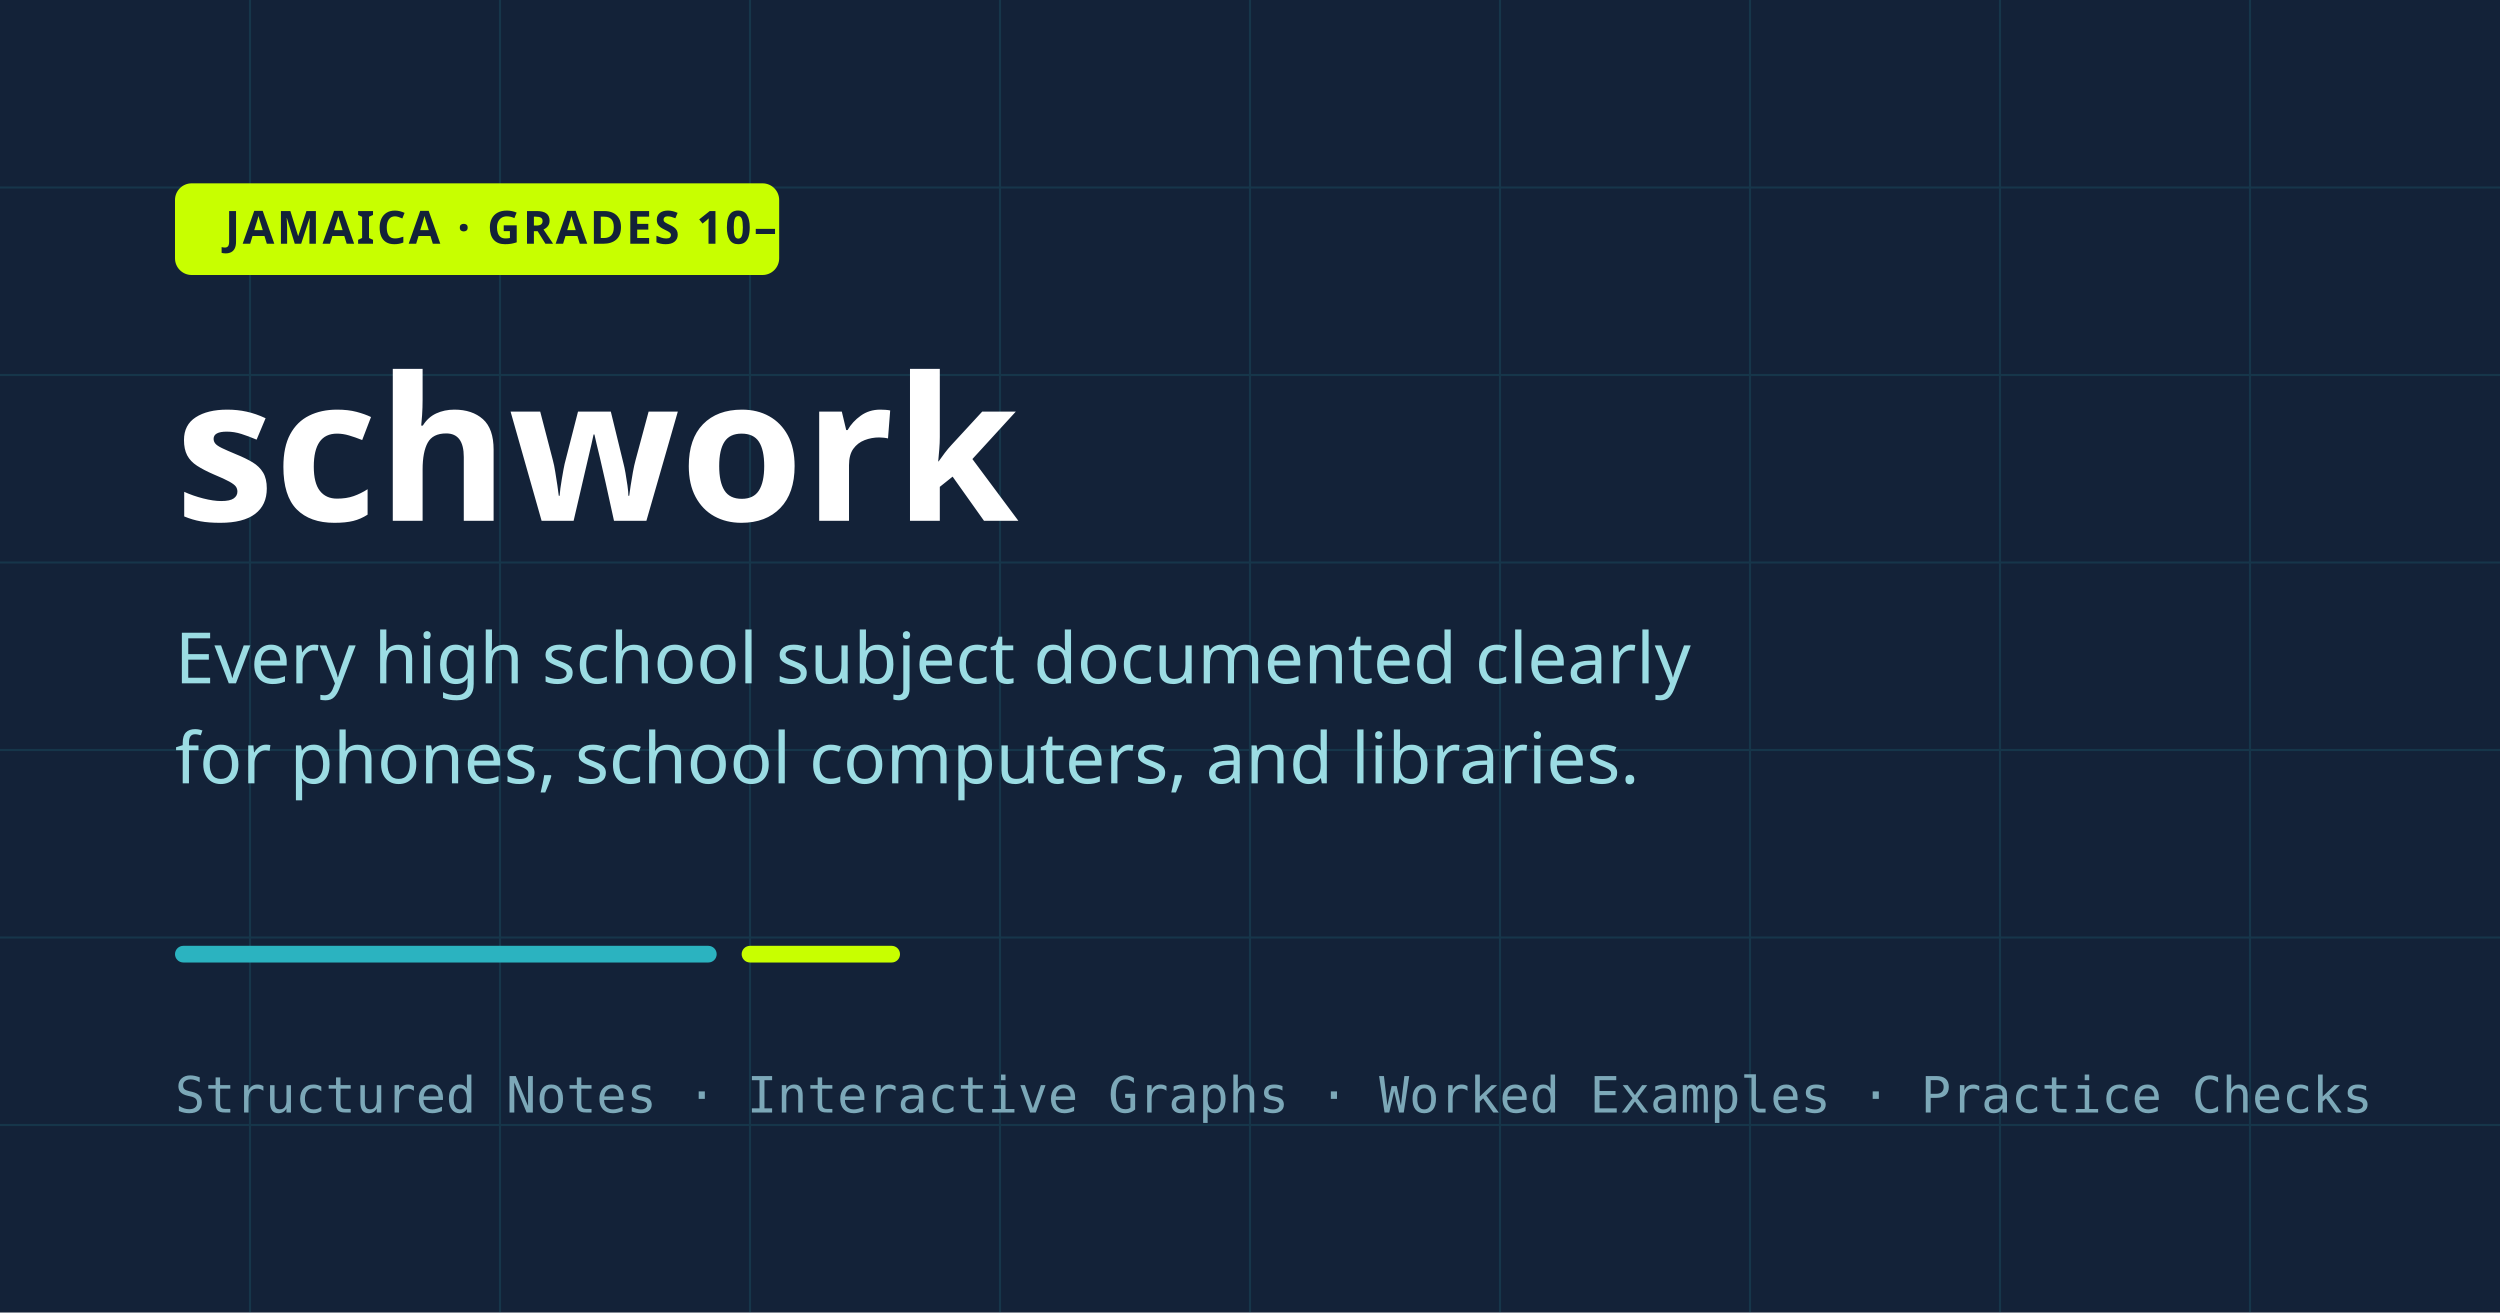
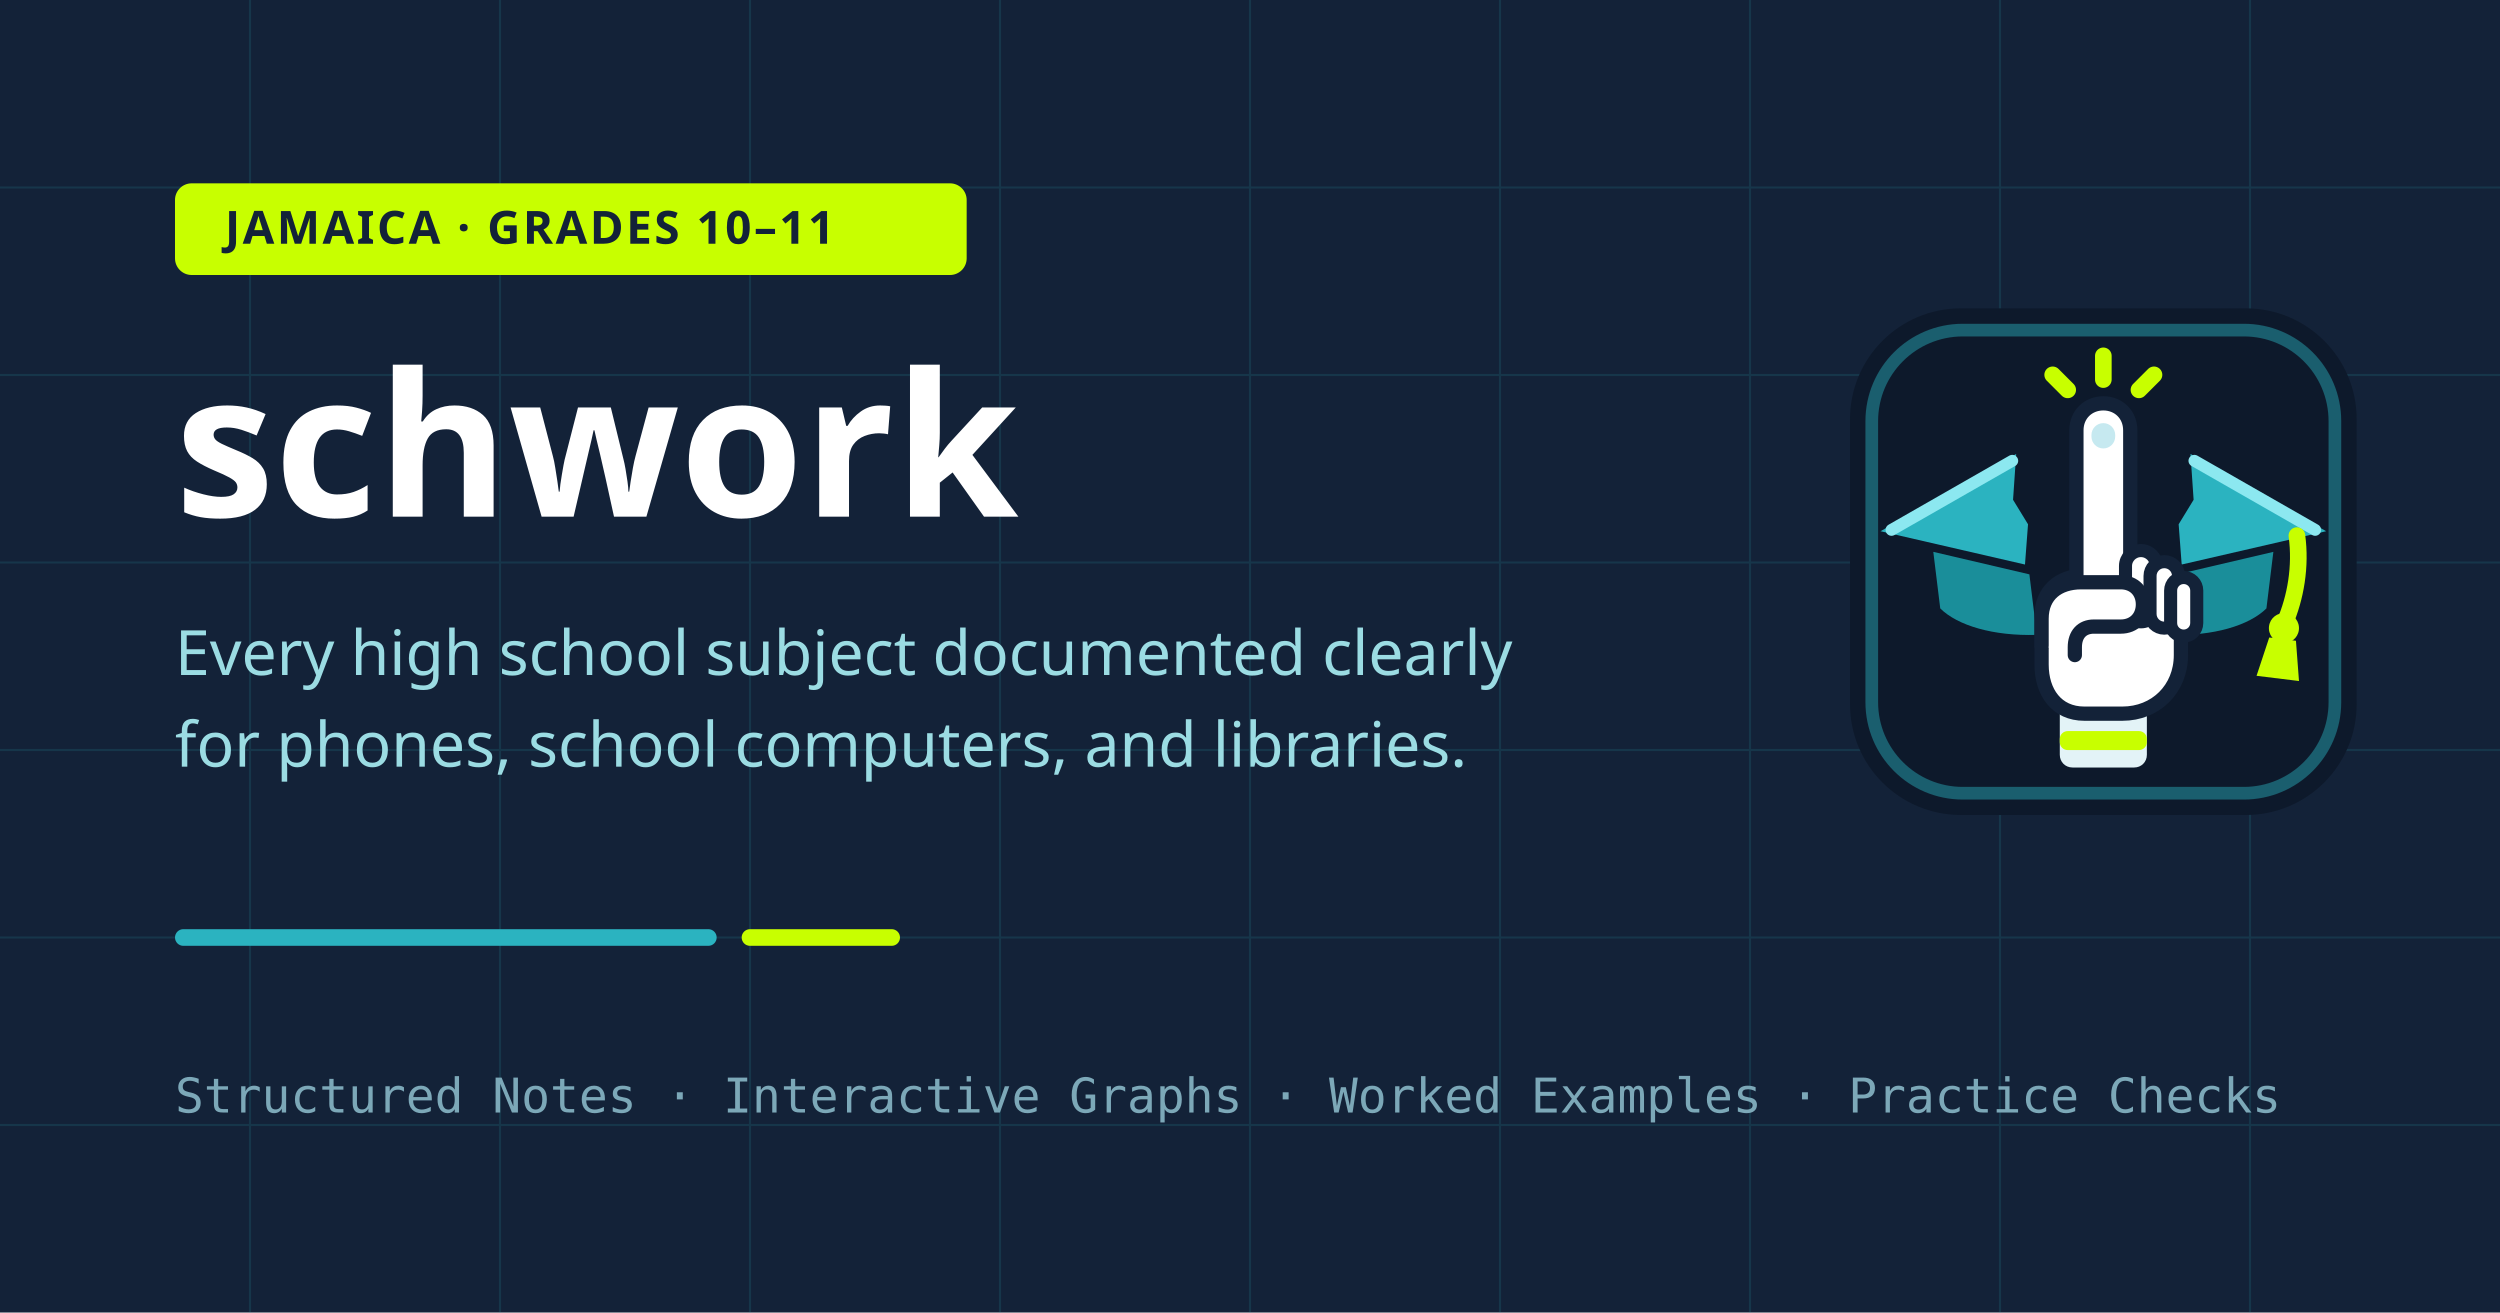
<svg xmlns="http://www.w3.org/2000/svg" viewBox="0 0 1200 630" fill="none">
  <rect width="1200" height="630" fill="#132238" />
  <g opacity="0.14" stroke="#2BB3C0" stroke-width="1">
    <path d="M0 90H1200M0 180H1200M0 270H1200M0 360H1200M0 450H1200M0 540H1200" />
    <path d="M120 0V630M240 0V630M360 0V630M480 0V630M600 0V630M720 0V630M840 0V630M960 0V630M1080 0V630" />
  </g>
-   <rect x="84" y="88" width="290" height="44" rx="8" fill="#C8FF00" />
+   <rect x="84" y="88" width="380" height="44" rx="8" fill="#C8FF00" />
  <text x="108" y="117" fill="#132238" font-family="system-ui, sans-serif" font-size="22" font-weight="800" letter-spacing="1.2">JAMAICA · GRADES 10–11</text>
-   <text x="84" y="250" fill="#FFFFFF" font-family="system-ui, sans-serif" font-size="96" font-weight="800">schwork</text>
-   <text x="84" y="328" fill="#9BDCE3" font-family="system-ui, sans-serif" font-size="34" font-weight="500">Every high school subject documented clearly</text>
-   <text x="84" y="376" fill="#9BDCE3" font-family="system-ui, sans-serif" font-size="34" font-weight="500">for phones, school computers, and libraries.</text>
-   <rect x="84" y="454" width="260" height="8" rx="4" fill="#2BB3C0" />
-   <rect x="356" y="454" width="76" height="8" rx="4" fill="#C8FF00" />
-   <text x="84" y="534" fill="#7CA8B8" font-family="monospace" font-size="24">Structured Notes · Interactive Graphs · Worked Examples · Practice Checks</text>
+   <text x="84" y="248" fill="#FFFFFF" font-family="system-ui, sans-serif" font-size="96" font-weight="800">schwork</text>
+   <text x="84" y="324" fill="#9BDCE3" font-family="system-ui, sans-serif" font-size="30" font-weight="500">Every high school subject documented clearly</text>
+   <text x="84" y="368" fill="#9BDCE3" font-family="system-ui, sans-serif" font-size="30" font-weight="500">for phones, school computers, and libraries.</text>
+   <rect x="84" y="446" width="260" height="8" rx="4" fill="#2BB3C0" />
+   <rect x="356" y="446" width="76" height="8" rx="4" fill="#C8FF00" />
+   <text x="84" y="534" fill="#7CA8B8" font-family="monospace" font-size="23">Structured Notes · Interactive Graphs · Worked Examples · Practice Checks</text>
+   <g transform="translate(888 148) scale(3.8)">
+     <rect width="64" height="64" rx="14" fill="#0D192B" />
+     <rect x="2.75" y="2.75" width="58.5" height="58.5" rx="11.5" stroke="#2BB3C0" stroke-width="1.6" stroke-opacity="0.45" />
+     <path d="M32 6V9M25.6 8.4L27.5 10.3M38.4 8.4L36.5 10.3" stroke="#C8FF00" stroke-width="2.1" stroke-linecap="round" />
+     <g transform="rotate(-7 20 30)">
+       <path d="M10.5 29.6L22.2 33.9V41.6C16.7 41.1 12.4 39.2 10.5 36.8V29.6Z" fill="#1A8E9A" />
+       <path d="M4.2 26.2L22.4 18.6L21.3 24.3L22.8 27.6L21.8 32.6L4.2 26.2Z" fill="#2BB3C0" />
+       <path d="M5.6 26.2L21.8 19.4" stroke="#8CE8F0" stroke-width="1.5" stroke-linecap="round" />
+     </g>
+     <g transform="rotate(7 44 30)">
+       <path d="M53.5 29.6L41.8 33.9V41.6C47.3 41.1 51.6 39.2 53.5 36.8V29.6Z" fill="#1A8E9A" />
+       <path d="M59.8 26.2L41.6 18.6L42.7 24.3L41.2 27.6L42.2 32.6L59.8 26.2Z" fill="#2BB3C0" />
+       <path d="M58.4 26.2L42.2 19.4" stroke="#8CE8F0" stroke-width="1.5" stroke-linecap="round" />
+       <path d="M56.2 27.2C57.2 31 57 35 56 38.4" stroke="#C8FF00" stroke-width="2.1" stroke-linecap="round" />
+       <circle cx="56" cy="39" r="1.9" fill="#C8FF00" />
+       <path d="M54.3 40.4H57.7L58.7 45.4H53.3L54.3 40.4Z" fill="#C8FF00" />
+     </g>
+     <path d="M26.5 49.4V56.4C26.5 57.3 27.2 58 28.1 58H35.9C36.8 58 37.5 57.3 37.5 56.4V49.4H26.5Z" fill="#E3F3F7" />
+     <rect x="26.5" y="53.4" width="11" height="2.4" rx="1" fill="#C8FF00" />
+     <path d="M24.2 38.8C24.2 35.8 26.4 33.8 29.4 33.8H37.8C40.1 33.8 41.8 35.5 41.8 37.8V43.8C41.8 48.1 38.6 51.2 34.4 51.2H29.6C26.1 51.2 24.2 48.5 24.2 45V38.8Z" fill="#FFFFFF" stroke="#132238" stroke-width="1.8" stroke-linejoin="round" />
+     <path d="M28.6 35.8V15.4C28.6 13.4 30.1 12 32 12C33.9 12 35.4 13.4 35.4 15.4V35.8" fill="#FFFFFF" stroke="#132238" stroke-width="1.8" stroke-linecap="round" stroke-linejoin="round" />
+     <rect x="30.5" y="14.5" width="3" height="3.2" rx="1.5" fill="#C6E9F0" />
+     <rect x="34.8" y="30.6" width="3.9" height="9" rx="1.95" fill="#FFFFFF" stroke="#132238" stroke-width="1.65" />
+     <rect x="37.9" y="32" width="3.6" height="8.4" rx="1.8" fill="#FFFFFF" stroke="#132238" stroke-width="1.65" />
+     <rect x="40.5" y="34" width="3.3" height="7.4" rx="1.65" fill="#FFFFFF" stroke="#132238" stroke-width="1.65" />
+     <path d="M24.2 42.6V39.2C24.2 36.2 26.3 34.6 29.2 34.6H34.2C35.9 34.6 37 35.8 37 37.4C37 39 35.9 40.2 34.2 40.2H30.8C29.3 40.2 28.4 41.2 28.4 42.8V43.8" fill="#FFFFFF" stroke="#132238" stroke-width="1.8" stroke-linecap="round" stroke-linejoin="round" />
+   </g>
</svg>
